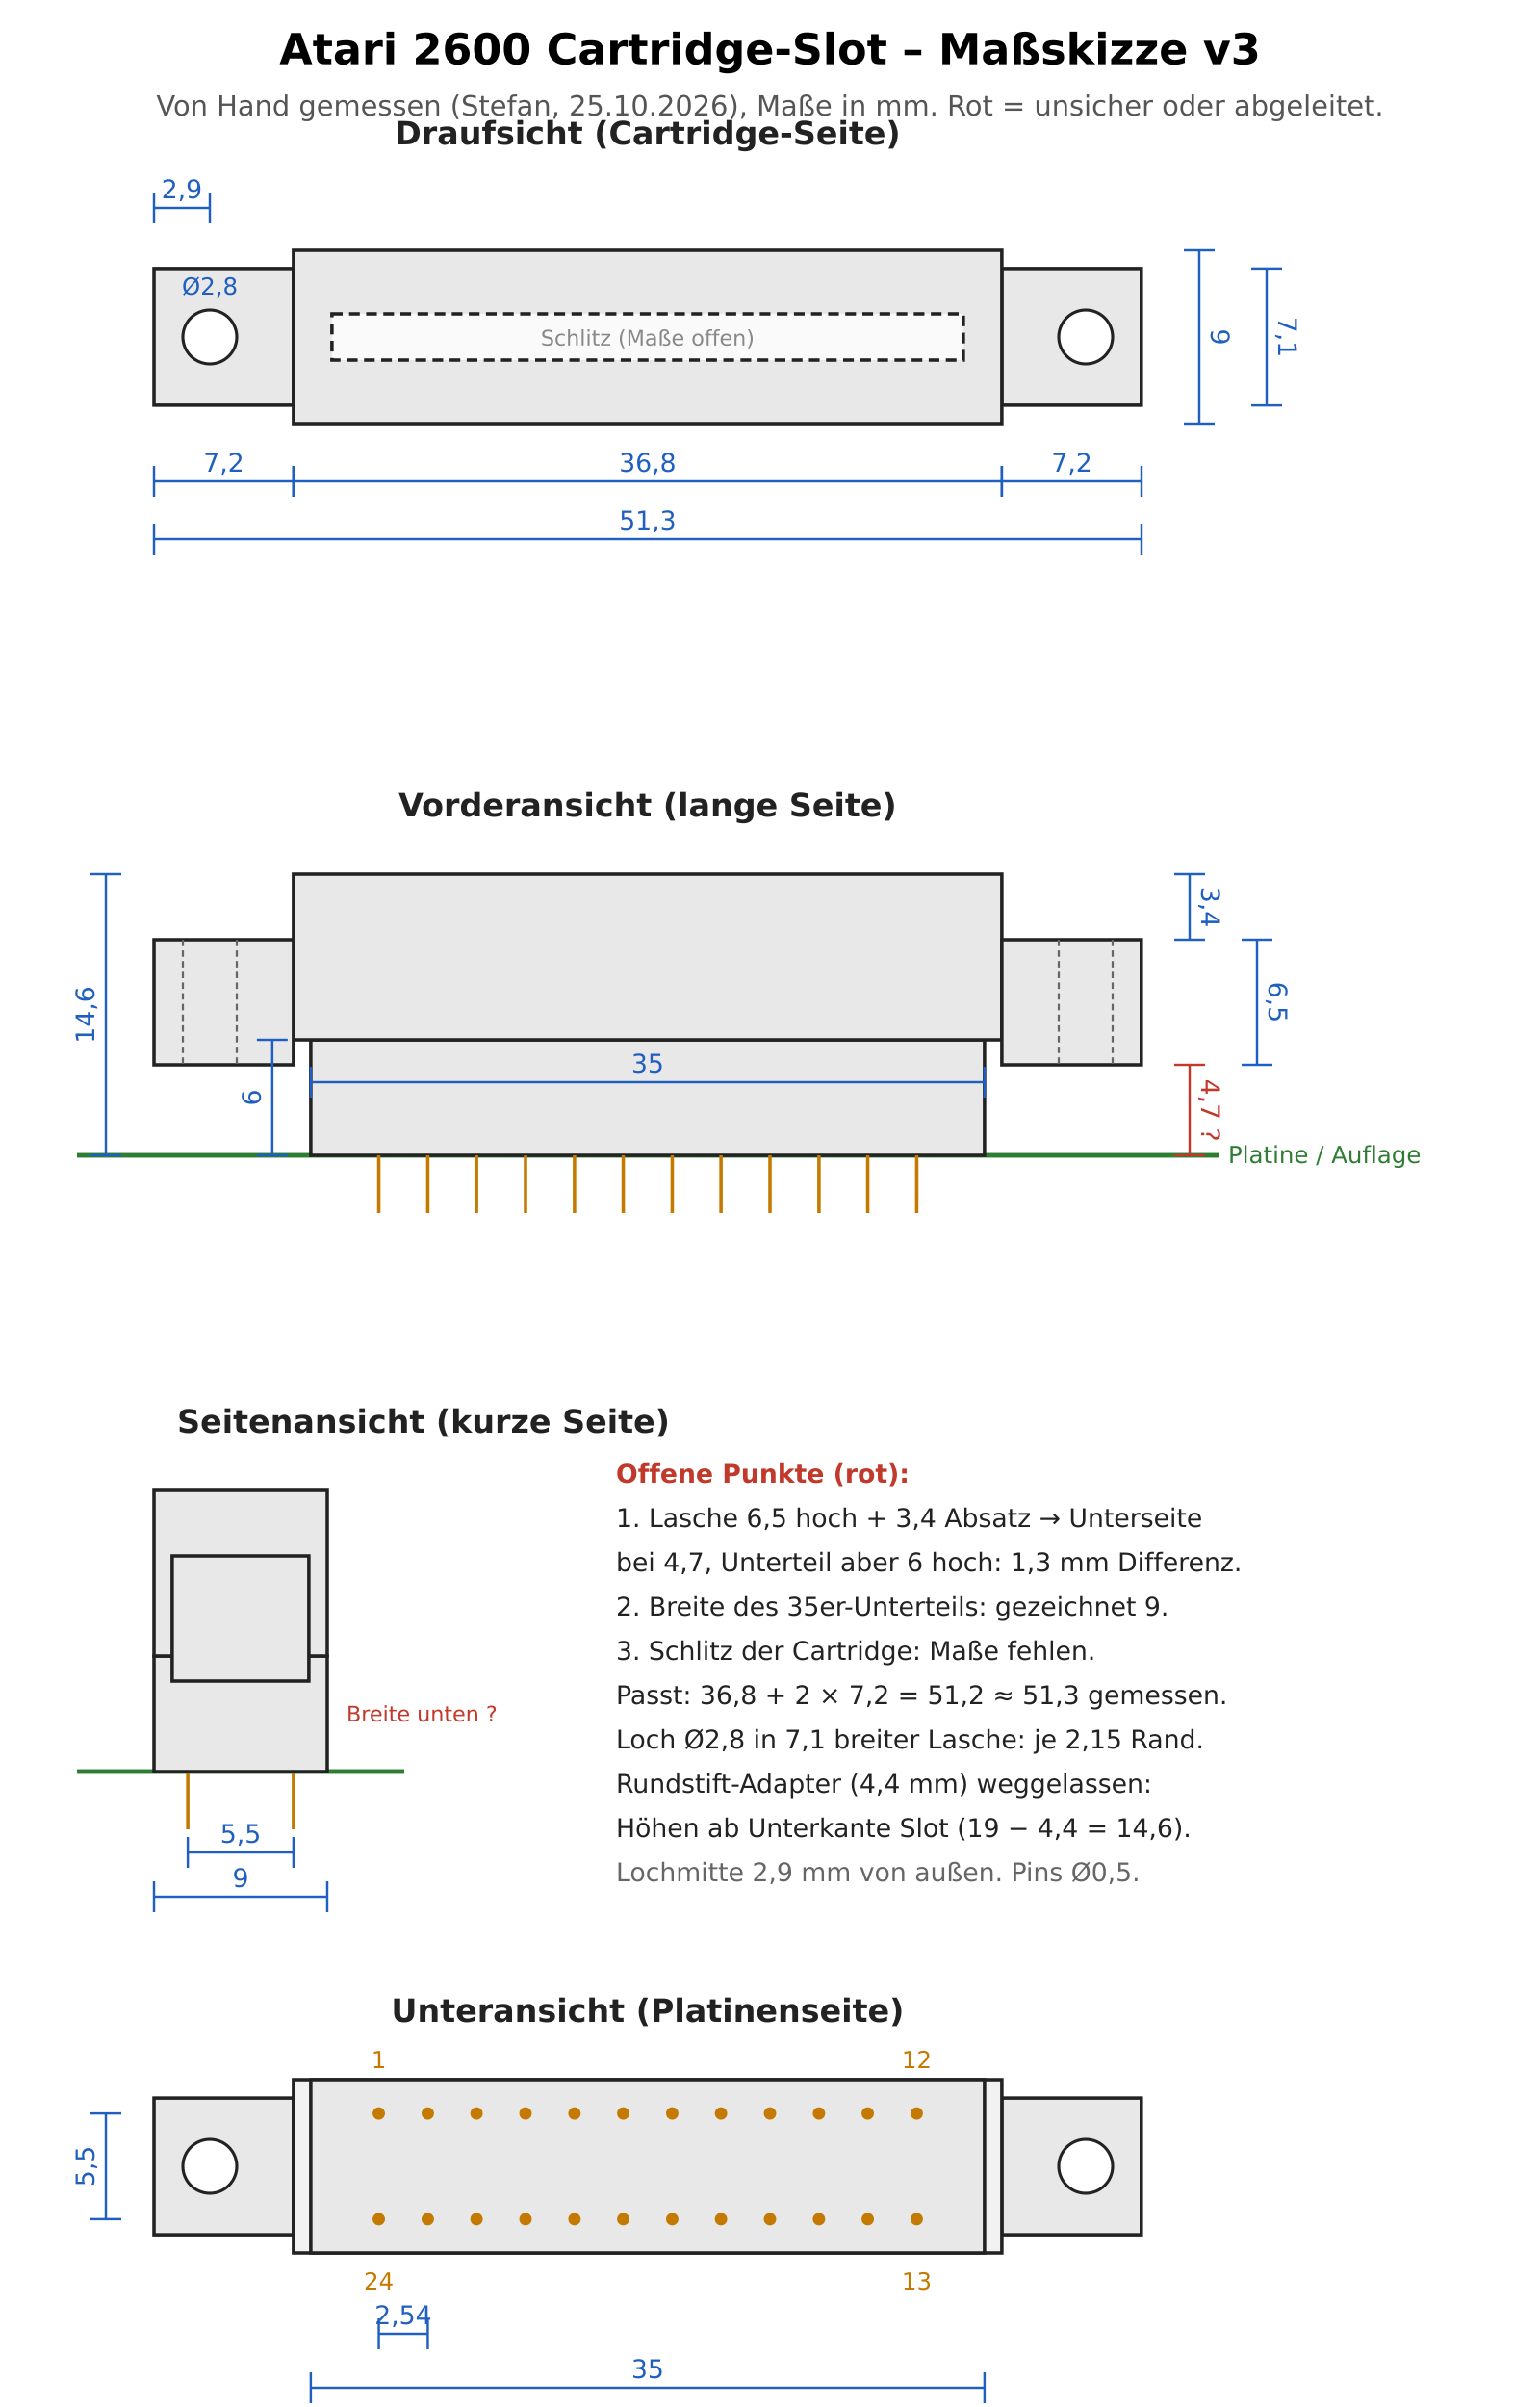
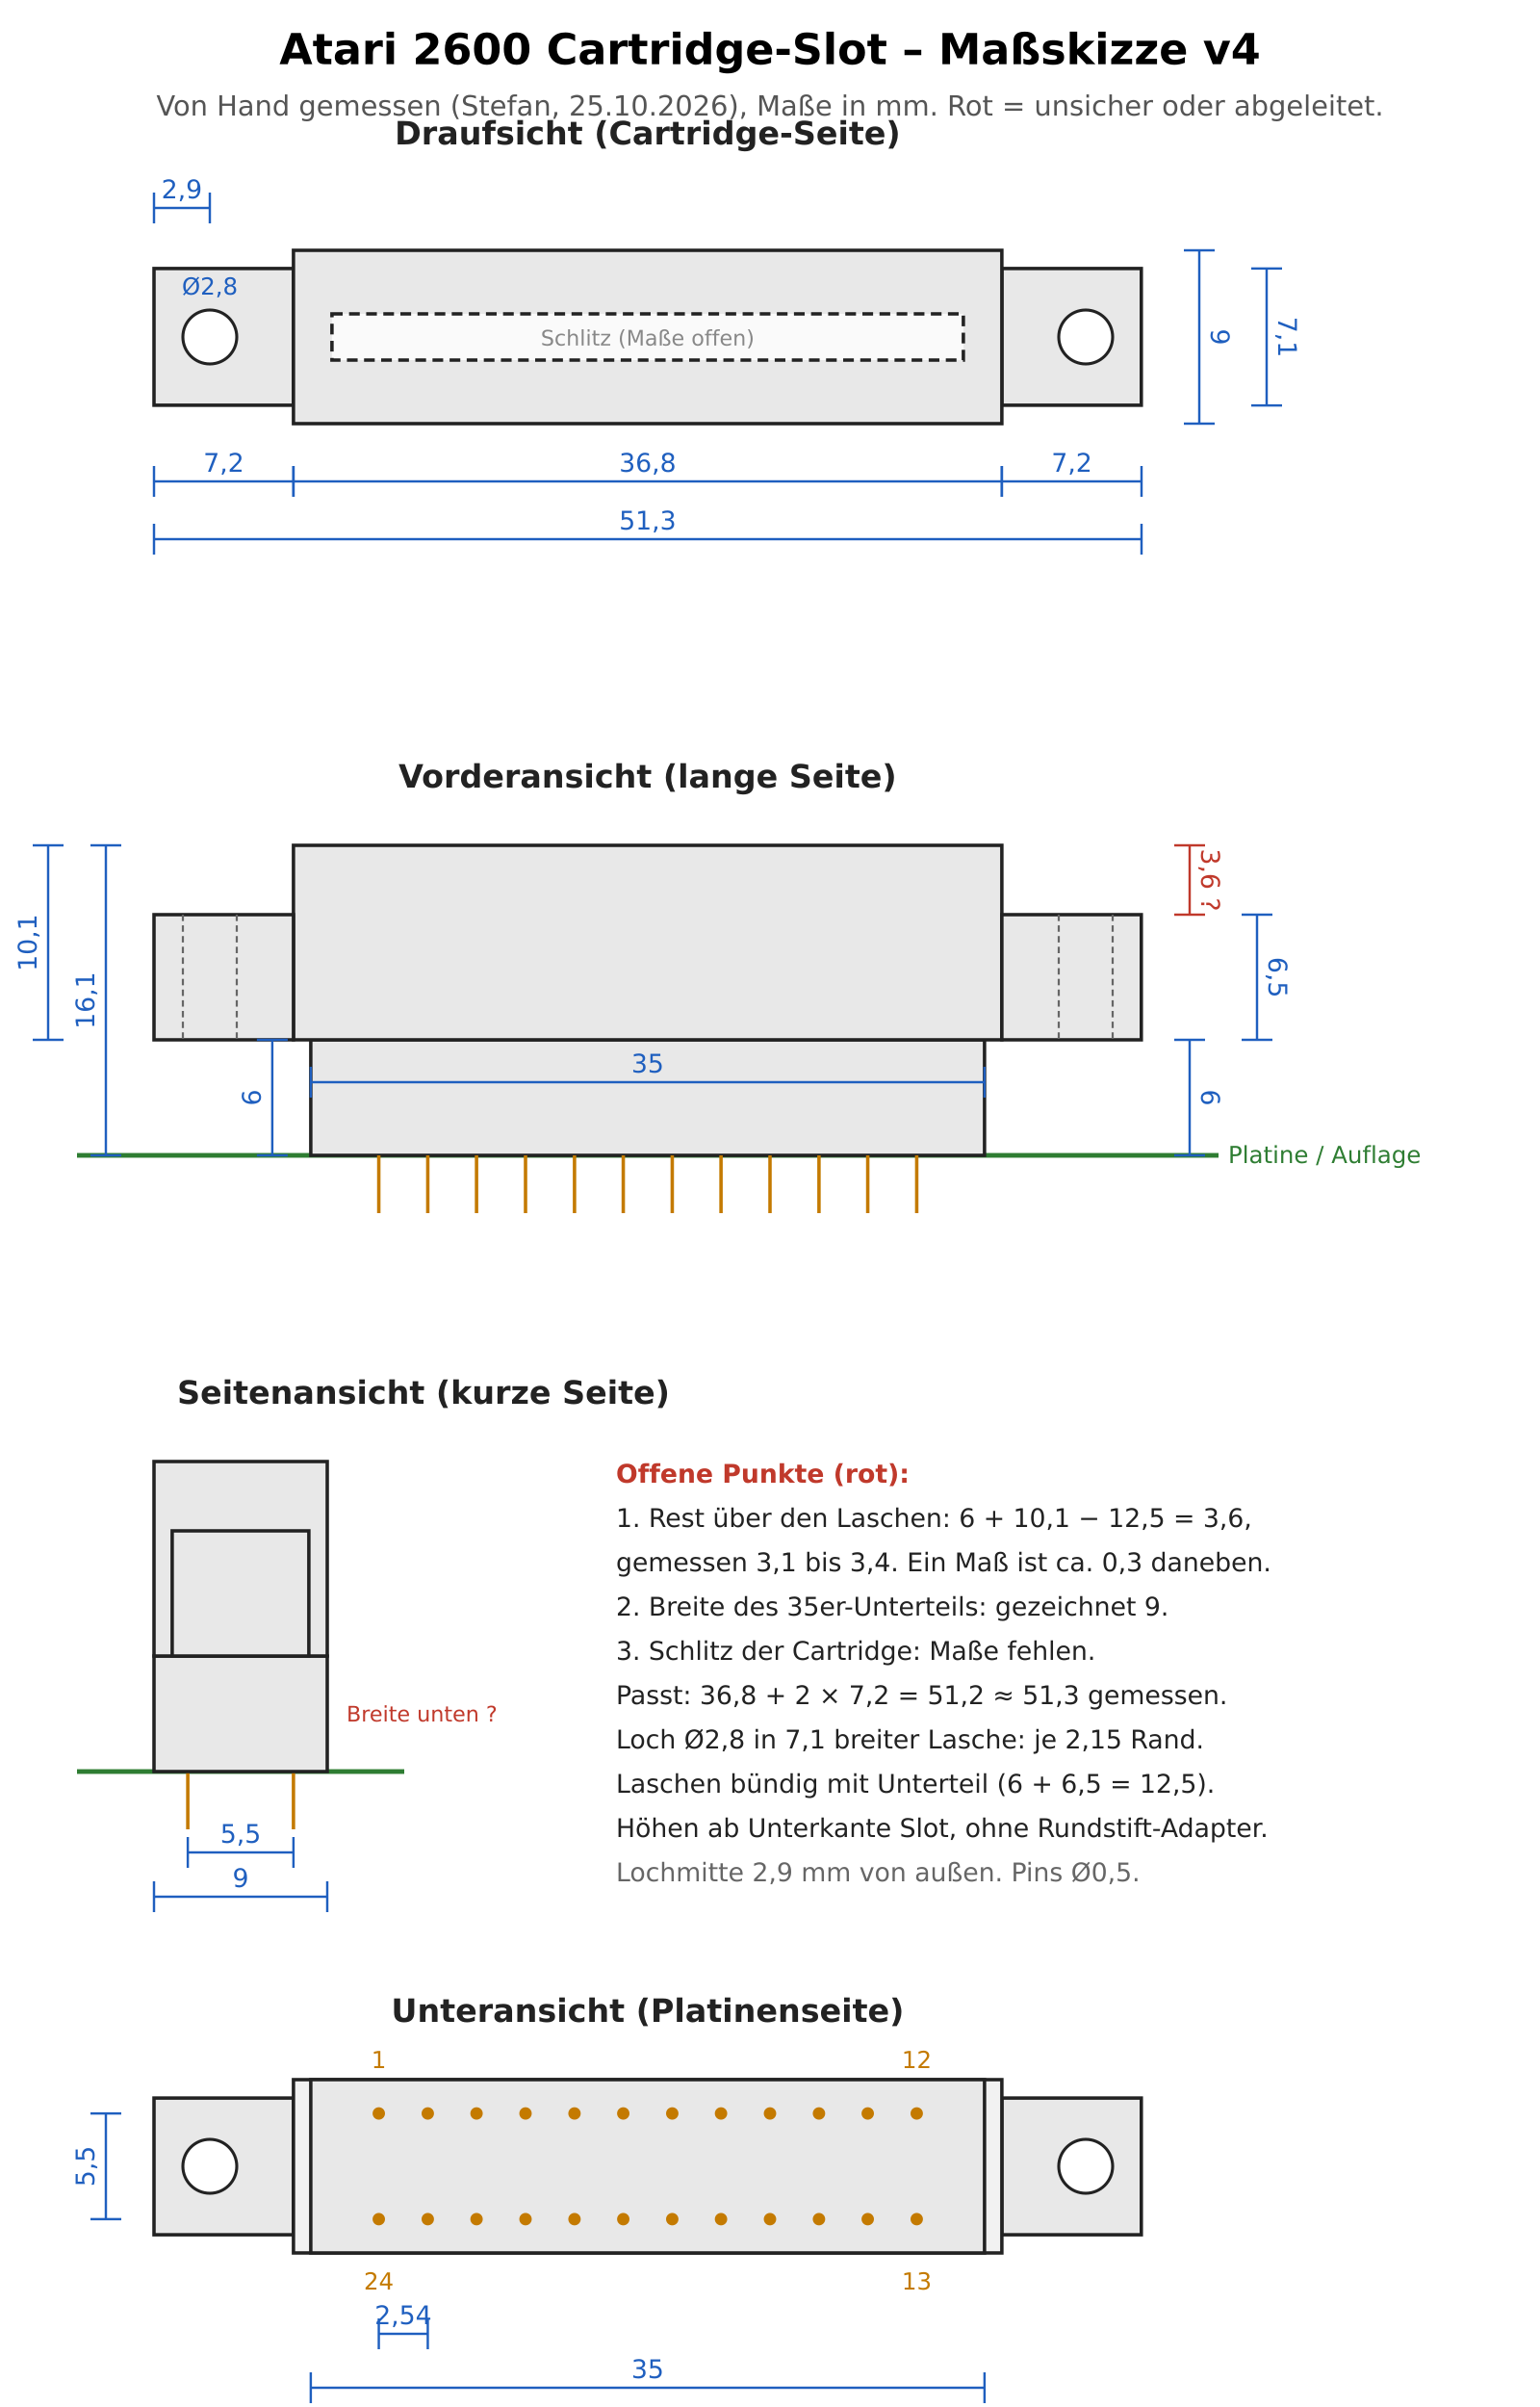
<svg xmlns="http://www.w3.org/2000/svg" width="720" height="1125" viewBox="0 0 720 1125">
  <rect width="100%" height="100%" fill="white" />
-   <text x="360.0" y="30" font-family="DejaVu Sans, sans-serif" font-size="20" font-weight="bold" text-anchor="middle">Atari 2600 Cartridge-Slot – Maßskizze v3</text>
+   <text x="360.0" y="30" font-family="DejaVu Sans, sans-serif" font-size="20" font-weight="bold" text-anchor="middle">Atari 2600 Cartridge-Slot – Maßskizze v4</text>
  <text x="360.0" y="54" font-family="DejaVu Sans, sans-serif" font-size="13" fill="#555" text-anchor="middle">Von Hand gemessen (Stefan, 25.10.2026), Maße in mm. Rot = unsicher oder abgeleitet.</text>
  <text x="302.8" y="67.5" font-family="DejaVu Sans, sans-serif" font-size="15" fill="#222" text-anchor="middle" font-weight="bold">Draufsicht (Cartridge-Seite)</text>
  <rect x="72.0" y="125.5" width="65.2" height="63.9" fill="#e8e8e8" stroke="#222" stroke-width="1.6" />
  <rect x="468.4" y="125.5" width="65.2" height="63.9" fill="#e8e8e8" stroke="#222" stroke-width="1.6" />
  <rect x="137.2" y="117.0" width="331.2" height="81.0" fill="#e8e8e8" stroke="#222" stroke-width="1.6" />
  <rect x="155.2" y="146.7" width="295.2" height="21.6" fill="#fafafa" stroke="#222" stroke-width="1.6" stroke-dasharray="5,3" />
  <text x="302.8" y="161.5" font-family="DejaVu Sans, sans-serif" font-size="10" fill="#888" text-anchor="middle">Schlitz (Maße offen)</text>
  <circle cx="98.1" cy="157.5" r="12.6" fill="white" stroke="#222" stroke-width="1.4" />
  <circle cx="507.6" cy="157.5" r="12.6" fill="white" stroke="#222" stroke-width="1.4" />
  <line x1="72.0" y1="252.0" x2="533.7" y2="252.0" stroke="#1f5fbf" stroke-width="1.1" />
  <line x1="72.0" y1="244.8" x2="72.0" y2="259.2" stroke="#1f5fbf" stroke-width="1.1" />
  <line x1="533.7" y1="244.8" x2="533.7" y2="259.2" stroke="#1f5fbf" stroke-width="1.1" />
  <text x="302.8" y="247.5" font-family="DejaVu Sans, sans-serif" font-size="12" fill="#1f5fbf" text-anchor="middle">51,3</text>
  <line x1="72.0" y1="225.0" x2="137.2" y2="225.0" stroke="#1f5fbf" stroke-width="1.1" />
  <line x1="72.0" y1="217.8" x2="72.0" y2="232.2" stroke="#1f5fbf" stroke-width="1.1" />
  <line x1="137.2" y1="217.8" x2="137.2" y2="232.2" stroke="#1f5fbf" stroke-width="1.1" />
  <text x="104.6" y="220.5" font-family="DejaVu Sans, sans-serif" font-size="12" fill="#1f5fbf" text-anchor="middle">7,2</text>
  <line x1="137.2" y1="225.0" x2="468.4" y2="225.0" stroke="#1f5fbf" stroke-width="1.1" />
  <line x1="137.2" y1="217.8" x2="137.2" y2="232.2" stroke="#1f5fbf" stroke-width="1.1" />
  <line x1="468.4" y1="217.8" x2="468.4" y2="232.2" stroke="#1f5fbf" stroke-width="1.1" />
  <text x="302.8" y="220.5" font-family="DejaVu Sans, sans-serif" font-size="12" fill="#1f5fbf" text-anchor="middle">36,8</text>
  <line x1="468.4" y1="225.0" x2="533.7" y2="225.0" stroke="#1f5fbf" stroke-width="1.1" />
  <line x1="468.4" y1="217.8" x2="468.4" y2="232.2" stroke="#1f5fbf" stroke-width="1.1" />
  <line x1="533.7" y1="217.8" x2="533.7" y2="232.2" stroke="#1f5fbf" stroke-width="1.1" />
  <text x="501.1" y="220.5" font-family="DejaVu Sans, sans-serif" font-size="12" fill="#1f5fbf" text-anchor="middle">7,2</text>
  <line x1="72.0" y1="97.2" x2="98.1" y2="97.2" stroke="#1f5fbf" stroke-width="1.1" />
  <line x1="72.0" y1="90.0" x2="72.0" y2="104.4" stroke="#1f5fbf" stroke-width="1.1" />
  <line x1="98.1" y1="90.0" x2="98.1" y2="104.4" stroke="#1f5fbf" stroke-width="1.1" />
  <text x="85.0" y="92.7" font-family="DejaVu Sans, sans-serif" font-size="12" fill="#1f5fbf" text-anchor="middle">2,9</text>
  <text x="98.1" y="137.7" font-family="DejaVu Sans, sans-serif" font-size="11" fill="#1f5fbf" text-anchor="middle">Ø2,8</text>
  <line x1="560.7" y1="117.0" x2="560.7" y2="198.0" stroke="#1f5fbf" stroke-width="1.1" />
  <line x1="553.5" y1="117.0" x2="567.9" y2="117.0" stroke="#1f5fbf" stroke-width="1.1" />
  <line x1="553.5" y1="198.0" x2="567.9" y2="198.0" stroke="#1f5fbf" stroke-width="1.1" />
  <text x="566.1" y="157.5" font-family="DejaVu Sans, sans-serif" font-size="12" fill="#1f5fbf" text-anchor="middle" transform="rotate(90 566.1 157.5)">9</text>
  <line x1="592.2" y1="125.5" x2="592.2" y2="189.5" stroke="#1f5fbf" stroke-width="1.1" />
  <line x1="585.0" y1="125.5" x2="599.4" y2="125.5" stroke="#1f5fbf" stroke-width="1.1" />
  <line x1="585.0" y1="189.5" x2="599.4" y2="189.5" stroke="#1f5fbf" stroke-width="1.1" />
  <text x="597.6" y="157.5" font-family="DejaVu Sans, sans-serif" font-size="12" fill="#1f5fbf" text-anchor="middle" transform="rotate(90 597.6 157.5)">7,1</text>
-   <text x="302.8" y="381.6" font-family="DejaVu Sans, sans-serif" font-size="15" fill="#222" text-anchor="middle" font-weight="bold">Vorderansicht (lange Seite)</text>
+   <text x="302.8" y="368.1" font-family="DejaVu Sans, sans-serif" font-size="15" fill="#222" text-anchor="middle" font-weight="bold">Vorderansicht (lange Seite)</text>
  <line x1="36.0" y1="540.0" x2="569.7" y2="540.0" stroke="#2e7d32" stroke-width="2.2" />
  <text x="574.2" y="543.6" font-family="DejaVu Sans, sans-serif" font-size="11" fill="#2e7d32" text-anchor="start">Platine / Auflage</text>
  <rect x="145.3" y="486.0" width="315.0" height="54.0" fill="#e8e8e8" stroke="#222" stroke-width="1.6" />
-   <rect x="137.2" y="408.6" width="331.2" height="77.4" fill="#e8e8e8" stroke="#222" stroke-width="1.6" />
-   <rect x="72.0" y="439.2" width="65.2" height="58.5" fill="#e8e8e8" stroke="#222" stroke-width="1.6" />
-   <line x1="85.5" y1="439.2" x2="85.5" y2="497.7" stroke="#666" stroke-width="1" stroke-dasharray="3,2" />
-   <line x1="110.7" y1="439.2" x2="110.7" y2="497.7" stroke="#666" stroke-width="1" stroke-dasharray="3,2" />
-   <rect x="468.4" y="439.2" width="65.2" height="58.5" fill="#e8e8e8" stroke="#222" stroke-width="1.6" />
-   <line x1="495.0" y1="439.2" x2="495.0" y2="497.7" stroke="#666" stroke-width="1" stroke-dasharray="3,2" />
-   <line x1="520.2" y1="439.2" x2="520.2" y2="497.7" stroke="#666" stroke-width="1" stroke-dasharray="3,2" />
+   <rect x="137.2" y="395.1" width="331.2" height="90.9" fill="#e8e8e8" stroke="#222" stroke-width="1.6" />
+   <rect x="72.0" y="427.5" width="65.2" height="58.5" fill="#e8e8e8" stroke="#222" stroke-width="1.6" />
+   <line x1="85.5" y1="427.5" x2="85.5" y2="486.0" stroke="#666" stroke-width="1" stroke-dasharray="3,2" />
+   <line x1="110.7" y1="427.5" x2="110.7" y2="486.0" stroke="#666" stroke-width="1" stroke-dasharray="3,2" />
+   <rect x="468.4" y="427.5" width="65.2" height="58.5" fill="#e8e8e8" stroke="#222" stroke-width="1.6" />
+   <line x1="495.0" y1="427.5" x2="495.0" y2="486.0" stroke="#666" stroke-width="1" stroke-dasharray="3,2" />
+   <line x1="520.2" y1="427.5" x2="520.2" y2="486.0" stroke="#666" stroke-width="1" stroke-dasharray="3,2" />
  <line x1="177.1" y1="540.0" x2="177.1" y2="567.0" stroke="#c47a00" stroke-width="1.6" />
  <line x1="200.0" y1="540.0" x2="200.0" y2="567.0" stroke="#c47a00" stroke-width="1.6" />
  <line x1="222.8" y1="540.0" x2="222.8" y2="567.0" stroke="#c47a00" stroke-width="1.6" />
  <line x1="245.7" y1="540.0" x2="245.7" y2="567.0" stroke="#c47a00" stroke-width="1.6" />
  <line x1="268.6" y1="540.0" x2="268.6" y2="567.0" stroke="#c47a00" stroke-width="1.6" />
  <line x1="291.4" y1="540.0" x2="291.4" y2="567.0" stroke="#c47a00" stroke-width="1.6" />
  <line x1="314.3" y1="540.0" x2="314.3" y2="567.0" stroke="#c47a00" stroke-width="1.6" />
  <line x1="337.1" y1="540.0" x2="337.1" y2="567.0" stroke="#c47a00" stroke-width="1.6" />
  <line x1="360.0" y1="540.0" x2="360.0" y2="567.0" stroke="#c47a00" stroke-width="1.6" />
  <line x1="382.9" y1="540.0" x2="382.9" y2="567.0" stroke="#c47a00" stroke-width="1.6" />
  <line x1="405.7" y1="540.0" x2="405.7" y2="567.0" stroke="#c47a00" stroke-width="1.6" />
  <line x1="428.6" y1="540.0" x2="428.6" y2="567.0" stroke="#c47a00" stroke-width="1.6" />
-   <line x1="49.5" y1="408.6" x2="49.5" y2="540.0" stroke="#1f5fbf" stroke-width="1.1" />
-   <line x1="42.3" y1="408.6" x2="56.7" y2="408.6" stroke="#1f5fbf" stroke-width="1.1" />
+   <line x1="49.5" y1="395.1" x2="49.5" y2="540.0" stroke="#1f5fbf" stroke-width="1.1" />
+   <line x1="42.3" y1="395.1" x2="56.7" y2="395.1" stroke="#1f5fbf" stroke-width="1.1" />
  <line x1="42.3" y1="540.0" x2="56.7" y2="540.0" stroke="#1f5fbf" stroke-width="1.1" />
-   <text x="44.1" y="474.3" font-family="DejaVu Sans, sans-serif" font-size="12" fill="#1f5fbf" text-anchor="middle" transform="rotate(-90 44.1 474.3)">14,6</text>
-   <line x1="556.2" y1="497.7" x2="556.2" y2="540.0" stroke="#c0392b" stroke-width="1.1" />
-   <line x1="549.0" y1="497.7" x2="563.4" y2="497.7" stroke="#c0392b" stroke-width="1.1" />
-   <line x1="549.0" y1="540.0" x2="563.4" y2="540.0" stroke="#c0392b" stroke-width="1.1" />
-   <text x="561.6" y="518.9" font-family="DejaVu Sans, sans-serif" font-size="12" fill="#c0392b" text-anchor="middle" transform="rotate(90 561.6 518.9)">4,7 ?</text>
+   <text x="44.1" y="467.6" font-family="DejaVu Sans, sans-serif" font-size="12" fill="#1f5fbf" text-anchor="middle" transform="rotate(-90 44.1 467.6)">16,1</text>
+   <line x1="556.2" y1="486.0" x2="556.2" y2="540.0" stroke="#1f5fbf" stroke-width="1.1" />
+   <line x1="549.0" y1="486.0" x2="563.4" y2="486.0" stroke="#1f5fbf" stroke-width="1.1" />
+   <line x1="549.0" y1="540.0" x2="563.4" y2="540.0" stroke="#1f5fbf" stroke-width="1.1" />
+   <text x="561.6" y="513.0" font-family="DejaVu Sans, sans-serif" font-size="12" fill="#1f5fbf" text-anchor="middle" transform="rotate(90 561.6 513.0)">6</text>
  <line x1="127.3" y1="486.0" x2="127.3" y2="540.0" stroke="#1f5fbf" stroke-width="1.1" />
  <line x1="120.1" y1="486.0" x2="134.5" y2="486.0" stroke="#1f5fbf" stroke-width="1.1" />
  <line x1="120.1" y1="540.0" x2="134.5" y2="540.0" stroke="#1f5fbf" stroke-width="1.1" />
  <text x="121.9" y="513.0" font-family="DejaVu Sans, sans-serif" font-size="12" fill="#1f5fbf" text-anchor="middle" transform="rotate(-90 121.9 513.0)">6</text>
-   <line x1="556.2" y1="408.6" x2="556.2" y2="439.2" stroke="#1f5fbf" stroke-width="1.1" />
-   <line x1="549.0" y1="408.6" x2="563.4" y2="408.6" stroke="#1f5fbf" stroke-width="1.1" />
-   <line x1="549.0" y1="439.2" x2="563.4" y2="439.2" stroke="#1f5fbf" stroke-width="1.1" />
-   <text x="561.6" y="423.9" font-family="DejaVu Sans, sans-serif" font-size="12" fill="#1f5fbf" text-anchor="middle" transform="rotate(90 561.6 423.9)">3,4</text>
-   <line x1="587.7" y1="439.2" x2="587.7" y2="497.7" stroke="#1f5fbf" stroke-width="1.1" />
-   <line x1="580.5" y1="439.2" x2="594.9" y2="439.2" stroke="#1f5fbf" stroke-width="1.1" />
-   <line x1="580.5" y1="497.7" x2="594.9" y2="497.7" stroke="#1f5fbf" stroke-width="1.1" />
-   <text x="593.1" y="468.4" font-family="DejaVu Sans, sans-serif" font-size="12" fill="#1f5fbf" text-anchor="middle" transform="rotate(90 593.1 468.4)">6,5</text>
+   <line x1="556.2" y1="395.1" x2="556.2" y2="427.5" stroke="#c0392b" stroke-width="1.1" />
+   <line x1="549.0" y1="395.1" x2="563.4" y2="395.1" stroke="#c0392b" stroke-width="1.1" />
+   <line x1="549.0" y1="427.5" x2="563.4" y2="427.5" stroke="#c0392b" stroke-width="1.1" />
+   <text x="561.6" y="411.3" font-family="DejaVu Sans, sans-serif" font-size="12" fill="#c0392b" text-anchor="middle" transform="rotate(90 561.6 411.3)">3,6 ?</text>
+   <line x1="22.5" y1="395.1" x2="22.5" y2="486.0" stroke="#1f5fbf" stroke-width="1.1" />
+   <line x1="15.3" y1="395.1" x2="29.7" y2="395.1" stroke="#1f5fbf" stroke-width="1.1" />
+   <line x1="15.3" y1="486.0" x2="29.7" y2="486.0" stroke="#1f5fbf" stroke-width="1.1" />
+   <text x="17.1" y="440.6" font-family="DejaVu Sans, sans-serif" font-size="12" fill="#1f5fbf" text-anchor="middle" transform="rotate(-90 17.1 440.6)">10,1</text>
+   <line x1="587.7" y1="427.5" x2="587.7" y2="486.0" stroke="#1f5fbf" stroke-width="1.1" />
+   <line x1="580.5" y1="427.5" x2="594.9" y2="427.5" stroke="#1f5fbf" stroke-width="1.1" />
+   <line x1="580.5" y1="486.0" x2="594.9" y2="486.0" stroke="#1f5fbf" stroke-width="1.1" />
+   <text x="593.1" y="456.8" font-family="DejaVu Sans, sans-serif" font-size="12" fill="#1f5fbf" text-anchor="middle" transform="rotate(90 593.1 456.8)">6,5</text>
  <line x1="145.3" y1="505.8" x2="460.3" y2="505.8" stroke="#1f5fbf" stroke-width="1.1" />
  <line x1="145.3" y1="498.6" x2="145.3" y2="513.0" stroke="#1f5fbf" stroke-width="1.1" />
  <line x1="460.3" y1="498.6" x2="460.3" y2="513.0" stroke="#1f5fbf" stroke-width="1.1" />
  <text x="302.8" y="501.3" font-family="DejaVu Sans, sans-serif" font-size="12" fill="#1f5fbf" text-anchor="middle">35</text>
-   <text x="198.0" y="669.6" font-family="DejaVu Sans, sans-serif" font-size="15" fill="#222" text-anchor="middle" font-weight="bold">Seitenansicht (kurze Seite)</text>
+   <text x="198.0" y="656.1" font-family="DejaVu Sans, sans-serif" font-size="15" fill="#222" text-anchor="middle" font-weight="bold">Seitenansicht (kurze Seite)</text>
  <line x1="36.0" y1="828.0" x2="189.0" y2="828.0" stroke="#2e7d32" stroke-width="2.2" />
  <line x1="87.8" y1="828.0" x2="87.8" y2="855.0" stroke="#c47a00" stroke-width="1.6" />
  <line x1="137.2" y1="828.0" x2="137.2" y2="855.0" stroke="#c47a00" stroke-width="1.6" />
  <rect x="72.0" y="774.0" width="81.0" height="54.0" fill="#e8e8e8" stroke="#222" stroke-width="1.6" />
-   <rect x="72.0" y="696.6" width="81.0" height="77.4" fill="#e8e8e8" stroke="#222" stroke-width="1.6" />
-   <rect x="80.5" y="727.2" width="63.9" height="58.5" fill="#e8e8e8" stroke="#222" stroke-width="1.6" />
+   <rect x="72.0" y="683.1" width="81.0" height="90.9" fill="#e8e8e8" stroke="#222" stroke-width="1.6" />
+   <rect x="80.5" y="715.5" width="63.9" height="58.5" fill="#e8e8e8" stroke="#222" stroke-width="1.6" />
  <line x1="72.0" y1="886.5" x2="153.0" y2="886.5" stroke="#1f5fbf" stroke-width="1.1" />
  <line x1="72.0" y1="879.3" x2="72.0" y2="893.7" stroke="#1f5fbf" stroke-width="1.1" />
  <line x1="153.0" y1="879.3" x2="153.0" y2="893.7" stroke="#1f5fbf" stroke-width="1.1" />
  <text x="112.5" y="882.0" font-family="DejaVu Sans, sans-serif" font-size="12" fill="#1f5fbf" text-anchor="middle">9</text>
  <line x1="87.8" y1="865.8" x2="137.2" y2="865.8" stroke="#1f5fbf" stroke-width="1.1" />
  <line x1="87.8" y1="858.6" x2="87.8" y2="873.0" stroke="#1f5fbf" stroke-width="1.1" />
  <line x1="137.2" y1="858.6" x2="137.2" y2="873.0" stroke="#1f5fbf" stroke-width="1.1" />
  <text x="112.5" y="861.3" font-family="DejaVu Sans, sans-serif" font-size="12" fill="#1f5fbf" text-anchor="middle">5,5</text>
  <text x="162.0" y="804.6" font-family="DejaVu Sans, sans-serif" font-size="10" fill="#c0392b" text-anchor="start">Breite unten ?</text>
  <text x="302.8" y="945.0" font-family="DejaVu Sans, sans-serif" font-size="15" fill="#222" text-anchor="middle" font-weight="bold">Unteransicht (Platinenseite)</text>
  <rect x="72.0" y="980.6" width="65.2" height="63.9" fill="#e8e8e8" stroke="#222" stroke-width="1.6" />
  <rect x="468.4" y="980.6" width="65.2" height="63.9" fill="#e8e8e8" stroke="#222" stroke-width="1.6" />
  <rect x="137.2" y="972.0" width="331.2" height="81.0" fill="#f2f2f2" stroke="#222" stroke-width="1.6" />
  <rect x="145.3" y="972.0" width="315.0" height="81.0" fill="#e8e8e8" stroke="#222" stroke-width="1.6" />
  <circle cx="98.1" cy="1012.5" r="12.6" fill="white" stroke="#222" stroke-width="1.4" />
  <circle cx="507.6" cy="1012.5" r="12.6" fill="white" stroke="#222" stroke-width="1.4" />
  <circle cx="177.1" cy="1037.2" r="2.2" fill="#c47a00" stroke="#c47a00" stroke-width="1.4" />
  <circle cx="177.1" cy="987.8" r="2.2" fill="#c47a00" stroke="#c47a00" stroke-width="1.4" />
  <circle cx="200.0" cy="1037.2" r="2.2" fill="#c47a00" stroke="#c47a00" stroke-width="1.4" />
  <circle cx="200.0" cy="987.8" r="2.2" fill="#c47a00" stroke="#c47a00" stroke-width="1.4" />
  <circle cx="222.8" cy="1037.2" r="2.2" fill="#c47a00" stroke="#c47a00" stroke-width="1.4" />
  <circle cx="222.8" cy="987.8" r="2.2" fill="#c47a00" stroke="#c47a00" stroke-width="1.4" />
  <circle cx="245.7" cy="1037.2" r="2.2" fill="#c47a00" stroke="#c47a00" stroke-width="1.4" />
  <circle cx="245.7" cy="987.8" r="2.2" fill="#c47a00" stroke="#c47a00" stroke-width="1.4" />
  <circle cx="268.6" cy="1037.2" r="2.2" fill="#c47a00" stroke="#c47a00" stroke-width="1.4" />
  <circle cx="268.6" cy="987.8" r="2.2" fill="#c47a00" stroke="#c47a00" stroke-width="1.4" />
  <circle cx="291.4" cy="1037.2" r="2.2" fill="#c47a00" stroke="#c47a00" stroke-width="1.4" />
  <circle cx="291.4" cy="987.8" r="2.2" fill="#c47a00" stroke="#c47a00" stroke-width="1.4" />
  <circle cx="314.3" cy="1037.2" r="2.2" fill="#c47a00" stroke="#c47a00" stroke-width="1.4" />
  <circle cx="314.3" cy="987.8" r="2.2" fill="#c47a00" stroke="#c47a00" stroke-width="1.4" />
  <circle cx="337.1" cy="1037.2" r="2.2" fill="#c47a00" stroke="#c47a00" stroke-width="1.4" />
  <circle cx="337.1" cy="987.8" r="2.2" fill="#c47a00" stroke="#c47a00" stroke-width="1.4" />
  <circle cx="360.0" cy="1037.2" r="2.2" fill="#c47a00" stroke="#c47a00" stroke-width="1.4" />
  <circle cx="360.0" cy="987.8" r="2.2" fill="#c47a00" stroke="#c47a00" stroke-width="1.4" />
  <circle cx="382.9" cy="1037.2" r="2.2" fill="#c47a00" stroke="#c47a00" stroke-width="1.4" />
  <circle cx="382.9" cy="987.8" r="2.2" fill="#c47a00" stroke="#c47a00" stroke-width="1.4" />
  <circle cx="405.7" cy="1037.2" r="2.2" fill="#c47a00" stroke="#c47a00" stroke-width="1.4" />
  <circle cx="405.7" cy="987.8" r="2.2" fill="#c47a00" stroke="#c47a00" stroke-width="1.4" />
  <circle cx="428.6" cy="1037.2" r="2.2" fill="#c47a00" stroke="#c47a00" stroke-width="1.4" />
  <circle cx="428.6" cy="987.8" r="2.2" fill="#c47a00" stroke="#c47a00" stroke-width="1.4" />
  <text x="177.1" y="966.6" font-family="DejaVu Sans, sans-serif" font-size="11" fill="#c47a00" text-anchor="middle">1</text>
  <text x="428.6" y="966.6" font-family="DejaVu Sans, sans-serif" font-size="11" fill="#c47a00" text-anchor="middle">12</text>
  <text x="177.1" y="1070.1" font-family="DejaVu Sans, sans-serif" font-size="11" fill="#c47a00" text-anchor="middle">24</text>
  <text x="428.6" y="1070.1" font-family="DejaVu Sans, sans-serif" font-size="11" fill="#c47a00" text-anchor="middle">13</text>
  <line x1="177.1" y1="1090.8" x2="200.0" y2="1090.8" stroke="#1f5fbf" stroke-width="1.1" />
  <line x1="177.1" y1="1083.6" x2="177.1" y2="1098.0" stroke="#1f5fbf" stroke-width="1.1" />
  <line x1="200.0" y1="1083.6" x2="200.0" y2="1098.0" stroke="#1f5fbf" stroke-width="1.1" />
  <text x="188.5" y="1086.3" font-family="DejaVu Sans, sans-serif" font-size="12" fill="#1f5fbf" text-anchor="middle">2,54</text>
  <line x1="145.3" y1="1116.0" x2="460.3" y2="1116.0" stroke="#1f5fbf" stroke-width="1.1" />
  <line x1="145.3" y1="1108.8" x2="145.3" y2="1123.2" stroke="#1f5fbf" stroke-width="1.1" />
  <line x1="460.3" y1="1108.8" x2="460.3" y2="1123.2" stroke="#1f5fbf" stroke-width="1.1" />
  <text x="302.8" y="1111.5" font-family="DejaVu Sans, sans-serif" font-size="12" fill="#1f5fbf" text-anchor="middle">35</text>
  <line x1="49.5" y1="987.8" x2="49.5" y2="1037.2" stroke="#1f5fbf" stroke-width="1.1" />
  <line x1="42.3" y1="987.8" x2="56.7" y2="987.8" stroke="#1f5fbf" stroke-width="1.1" />
  <line x1="42.3" y1="1037.2" x2="56.7" y2="1037.2" stroke="#1f5fbf" stroke-width="1.1" />
  <text x="44.1" y="1012.5" font-family="DejaVu Sans, sans-serif" font-size="12" fill="#1f5fbf" text-anchor="middle" transform="rotate(-90 44.1 1012.5)">5,5</text>
  <text x="288.0" y="693.0" font-family="DejaVu Sans, sans-serif" font-size="12" fill="#c0392b" text-anchor="start" font-weight="bold">Offene Punkte (rot):</text>
-   <text x="288.0" y="713.7" font-family="DejaVu Sans, sans-serif" font-size="12" fill="#222" text-anchor="start">1. Lasche 6,5 hoch + 3,4 Absatz → Unterseite</text>
-   <text x="288.0" y="734.4" font-family="DejaVu Sans, sans-serif" font-size="12" fill="#222" text-anchor="start">   bei 4,7, Unterteil aber 6 hoch: 1,3 mm Differenz.</text>
+   <text x="288.0" y="713.7" font-family="DejaVu Sans, sans-serif" font-size="12" fill="#222" text-anchor="start">1. Rest über den Laschen: 6 + 10,1 − 12,5 = 3,6,</text>
+   <text x="288.0" y="734.4" font-family="DejaVu Sans, sans-serif" font-size="12" fill="#222" text-anchor="start">   gemessen 3,1 bis 3,4. Ein Maß ist ca. 0,3 daneben.</text>
  <text x="288.0" y="755.1" font-family="DejaVu Sans, sans-serif" font-size="12" fill="#222" text-anchor="start">2. Breite des 35er-Unterteils: gezeichnet 9.</text>
  <text x="288.0" y="775.8" font-family="DejaVu Sans, sans-serif" font-size="12" fill="#222" text-anchor="start">3. Schlitz der Cartridge: Maße fehlen.</text>
  <text x="288.0" y="796.5" font-family="DejaVu Sans, sans-serif" font-size="12" fill="#222" text-anchor="start">Passt: 36,8 + 2 × 7,2 = 51,2 ≈ 51,3 gemessen.</text>
  <text x="288.0" y="817.2" font-family="DejaVu Sans, sans-serif" font-size="12" fill="#222" text-anchor="start">Loch Ø2,8 in 7,1 breiter Lasche: je 2,15 Rand.</text>
-   <text x="288.0" y="837.9" font-family="DejaVu Sans, sans-serif" font-size="12" fill="#222" text-anchor="start">Rundstift-Adapter (4,4 mm) weggelassen:</text>
-   <text x="288.0" y="858.6" font-family="DejaVu Sans, sans-serif" font-size="12" fill="#222" text-anchor="start">Höhen ab Unterkante Slot (19 − 4,4 = 14,6).</text>
+   <text x="288.0" y="837.9" font-family="DejaVu Sans, sans-serif" font-size="12" fill="#222" text-anchor="start">Laschen bündig mit Unterteil (6 + 6,5 = 12,5).</text>
+   <text x="288.0" y="858.6" font-family="DejaVu Sans, sans-serif" font-size="12" fill="#222" text-anchor="start">Höhen ab Unterkante Slot, ohne Rundstift-Adapter.</text>
  <text x="288.0" y="879.3" font-family="DejaVu Sans, sans-serif" font-size="12" fill="#666" text-anchor="start">Lochmitte 2,9 mm von außen. Pins Ø0,5.</text>
</svg>
